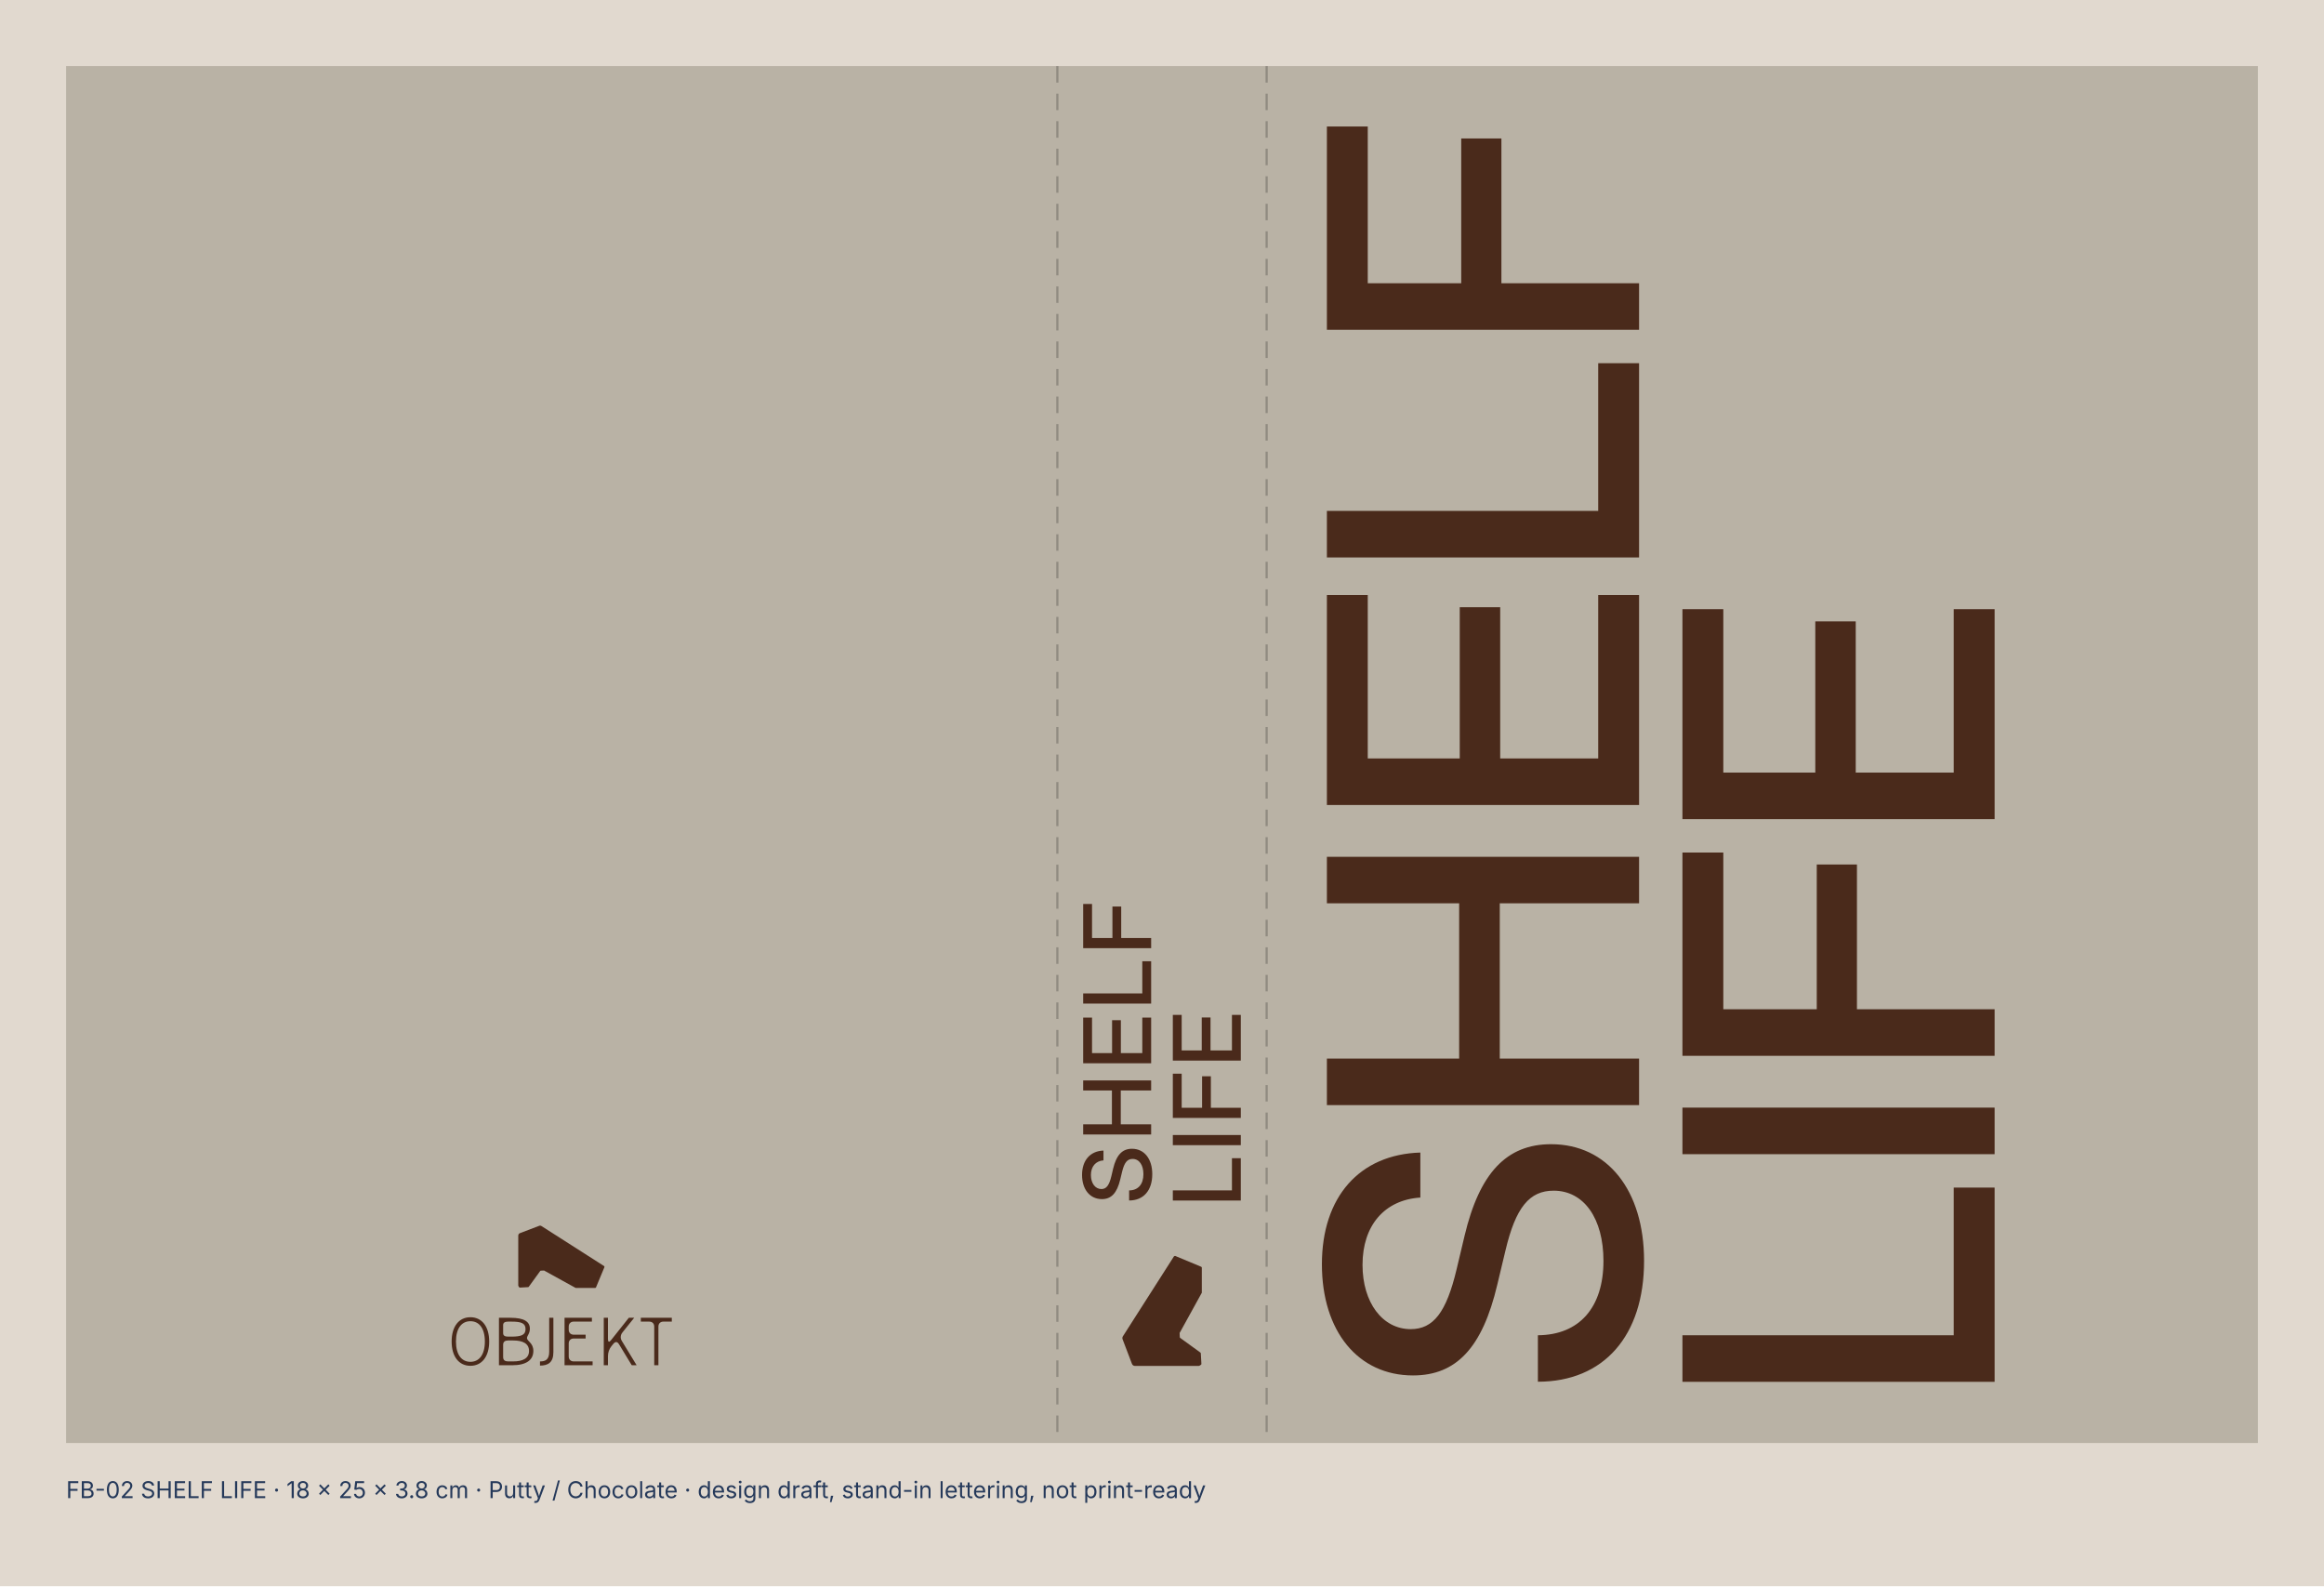
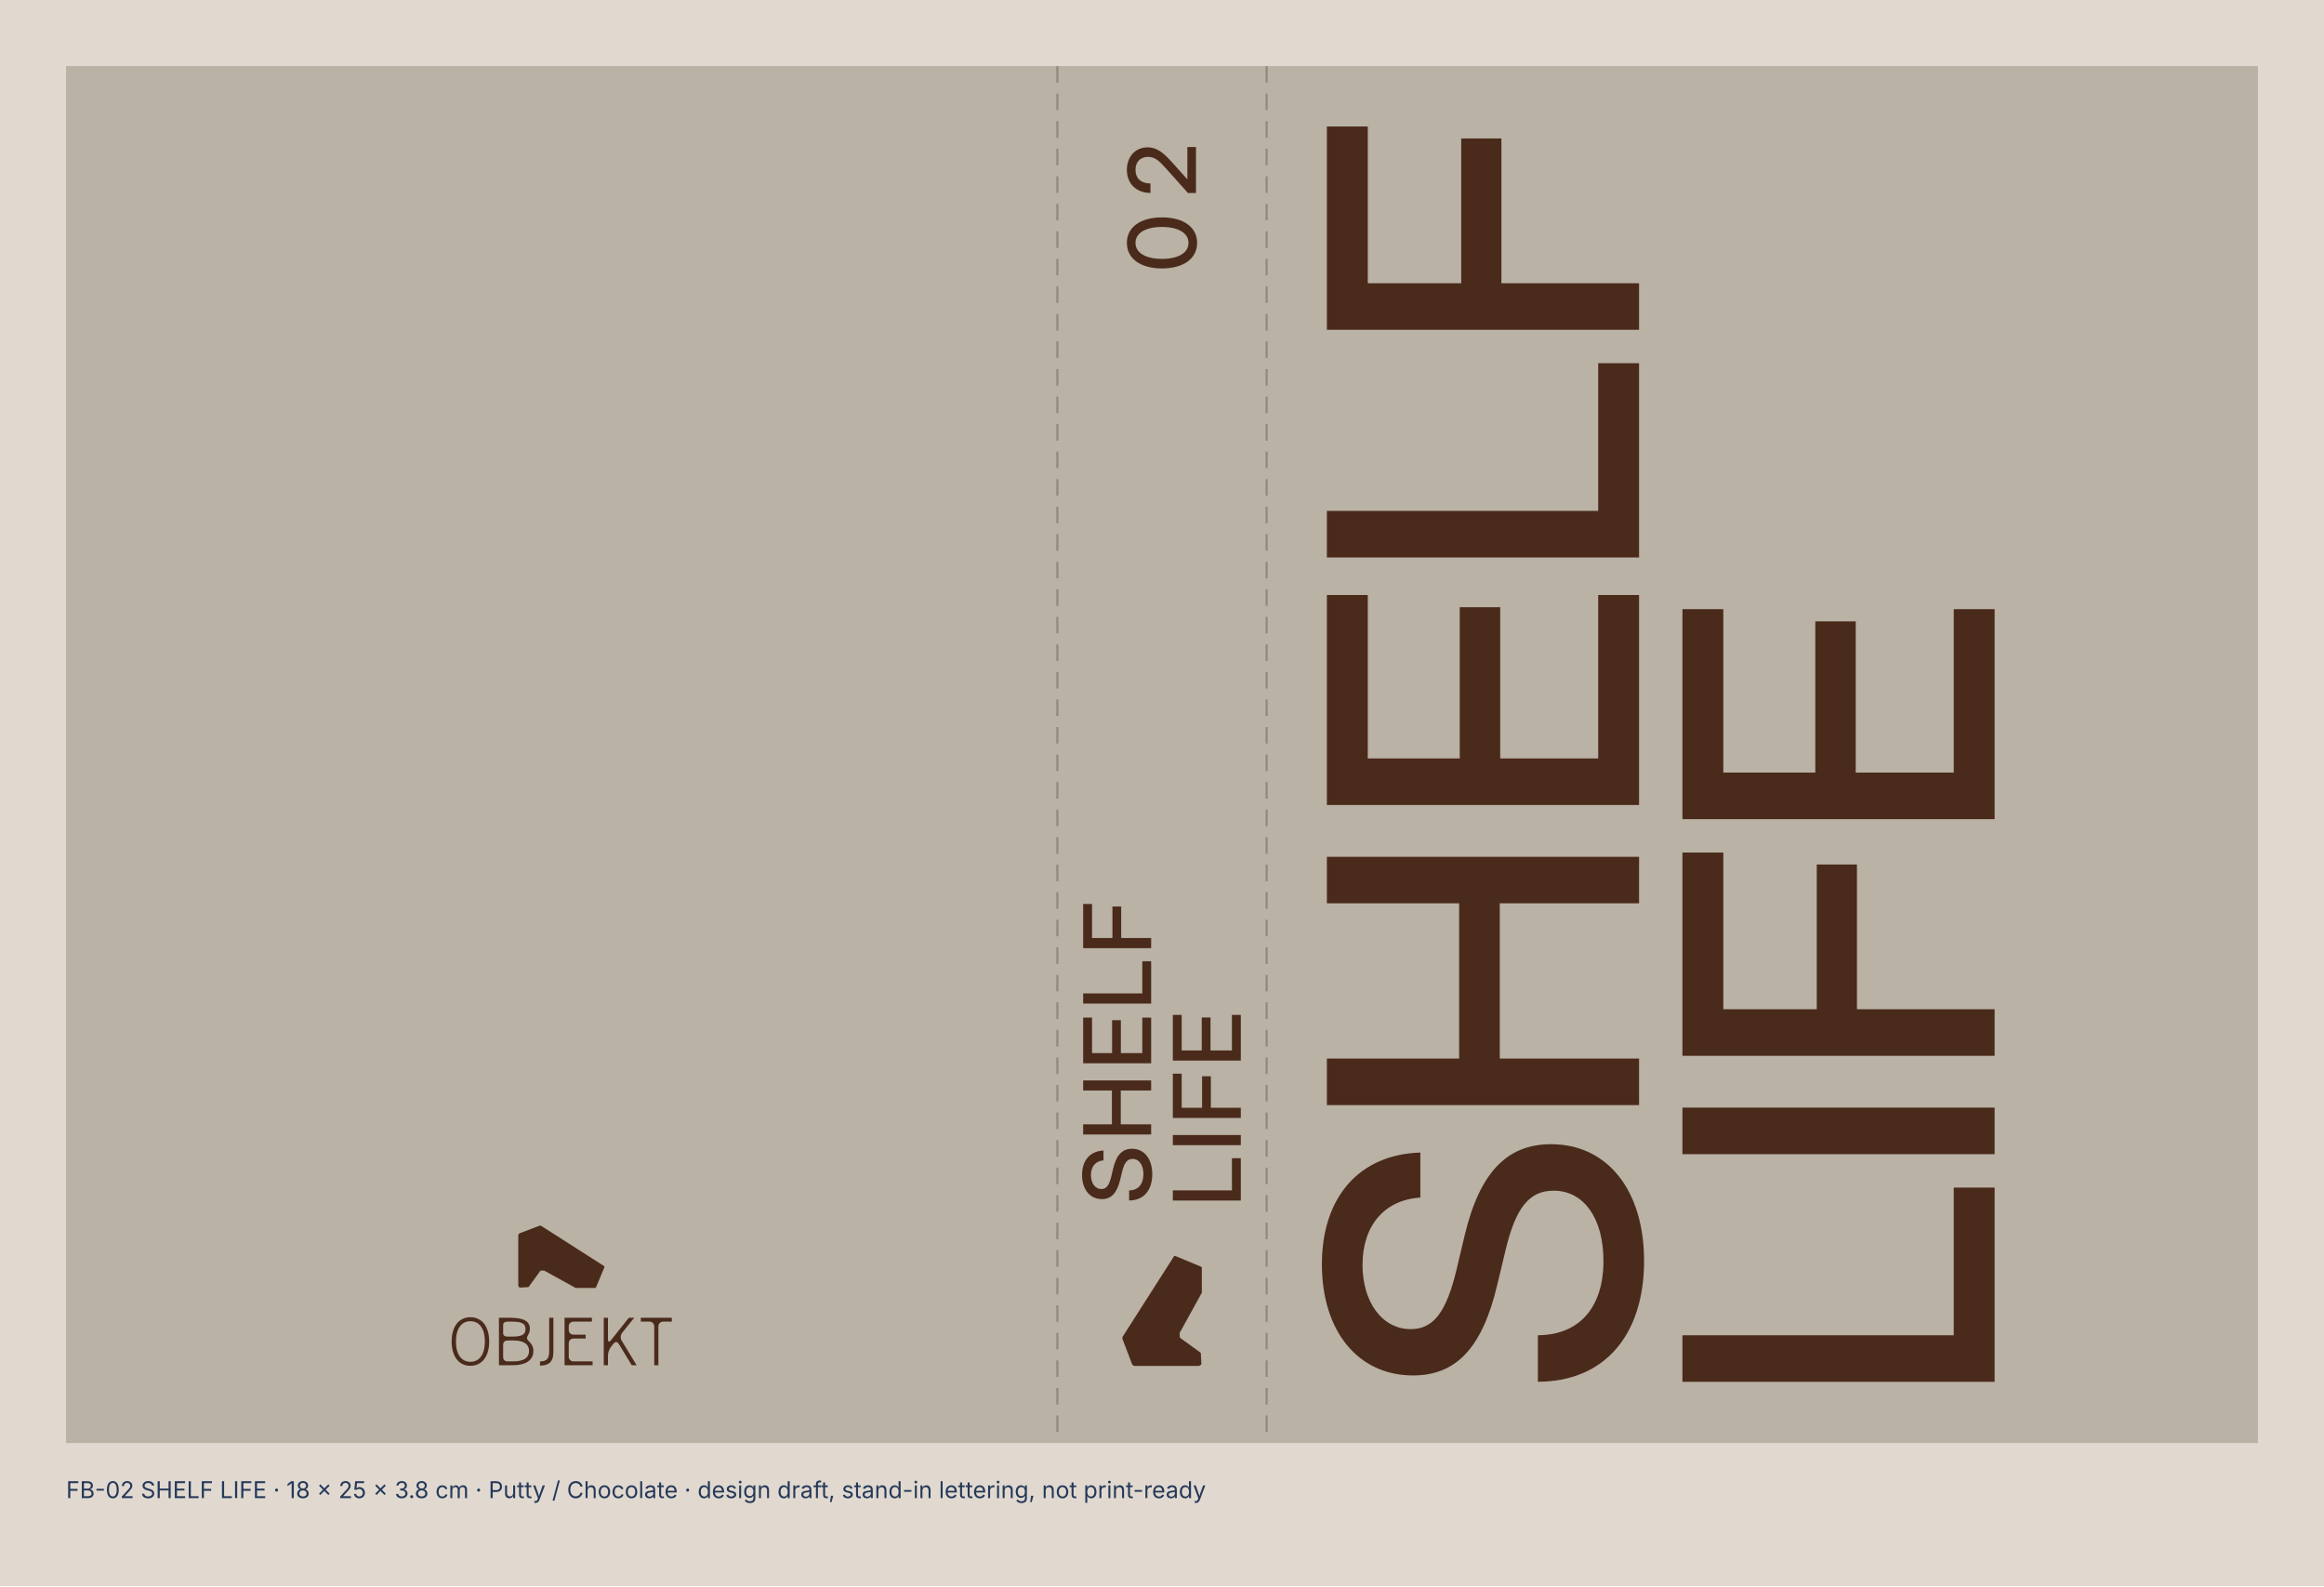
<svg xmlns="http://www.w3.org/2000/svg" viewBox="0 0 422 288" width="1266" height="864">
  <rect width="100%" height="100%" fill="#E1D9CF" />
  <g transform="translate(12 12)">
    <clipPath id="flat2">
      <rect x="0" y="0" width="398" height="250" />
    </clipPath>
    <g clip-path="url(#flat2)">
      <rect x="0" y="0" width="398" height="250" fill="#B9B2A5" />
      <text transform="translate(285.63 241.73) rotate(-90)" font-family="Galak Round, Inter Display, Inter, Helvetica, Arial, sans-serif" font-size="77.90" font-weight="500" letter-spacing="-0.93" fill="#4A2A1B">SHELF</text>
      <text transform="translate(350.19 244.06) rotate(-90)" font-family="Galak Round, Inter Display, Inter, Helvetica, Arial, sans-serif" font-size="77.90" font-weight="500" letter-spacing="-0.93" fill="#4A2A1B">LIFE</text>
      <path transform="translate(70.0 210.5) scale(0.05089)" fill="#4A2A1B" fill-rule="evenodd" d="M237.93 214.35L237.93 35.99C237.93 32.22 240.26 28.84 243.79 27.49L312.45 1.31C315.22 0.25 318.33 0.57 320.83 2.18L544.47 145.04C544.47 145.54 545.85 147.70 545.61 148.14L515.17 221.26C514.64 222.24 513.62 222.84 512.51 222.84L443.13 222.84C442.31 222.84 441.53 222.51 440.96 221.93L331.76 161.71C331.16 161.09 330.32 160.76 329.46 160.79L318.50 161.27C317.45 161.32 316.50 161.90 315.99 162.82L275.60 218.47C275.10 219.38 274.17 219.96 273.13 220.02L243.72 221.66C242.61 221.72 241.55 221.16 240.97 220.21L238.37 215.92C238.09 215.45 237.93 214.90 237.93 214.35Z M67.19 486.50C98.31 486.50 118.73 461.35 118.73 414.03C118.73 366.72 98.31 341.57 67.19 341.57C36.06 341.57 15.64 366.72 15.64 414.03C15.64 461.35 36.06 486.50 67.19 486.50ZM67.19 327.38C108.27 327.38 134.17 360.50 134.17 414.03C134.17 467.57 108.27 500.69 67.19 500.69C26.10 500.69 0.20 467.57 0.20 414.03C0.20 360.50 26.10 327.38 67.19 327.38Z M219.82 485.00C254.68 485.00 276.35 473.80 276.35 447.65C276.35 421.50 254.68 410.30 219.82 410.30L201.40 410.30C190.94 410.30 183.96 414.53 183.96 425.74L183.96 469.56C183.96 480.77 190.94 485.00 201.40 485.00L219.82 485.00ZM213.60 396.60C248.46 396.60 263.90 390.88 263.90 369.71C263.90 348.55 248.46 343.07 213.60 343.07L201.40 343.07C190.94 343.07 183.96 346.30 183.96 355.27L183.96 384.40C183.96 393.37 190.94 396.60 201.40 396.60L213.60 396.60ZM291.78 447.65C291.78 480.02 266.39 498.70 216.59 498.70L169.02 498.70L169.02 329.37L209.86 329.37C259.66 329.37 279.33 343.56 279.33 368.47C279.33 386.15 269.13 393.37 269.13 401.58C269.13 413.54 291.78 418.27 291.78 447.65Z M315.43 485.00C333.61 485.25 348.30 479.77 348.30 450.64L348.30 329.37L363.24 329.37L363.24 452.13C363.24 489.23 343.82 499.94 315.43 499.94L315.43 485.00Z M503.18 485.00L503.18 498.70L403.08 498.70L403.08 329.37L500.69 329.37L500.69 343.07L435.45 343.07C424.99 343.07 418.02 350.04 418.02 360.50L418.02 372.20C418.02 382.66 424.99 389.63 435.45 389.63L478.28 389.63L478.28 403.33L435.45 403.33C424.99 403.33 418.02 410.30 418.02 420.76L418.02 467.57C418.02 478.03 424.99 485.00 435.45 485.00L503.18 485.00Z M632.41 329.37L651.59 329.37L610.25 380.92C605.27 387.14 603.53 392.62 603.53 398.35C603.53 402.83 604.52 407.06 608.01 412.79L660.30 498.70L642.87 498.70L598.30 425.24C594.31 418.52 591.08 416.03 587.34 416.03C584.11 416.03 580.87 417.77 576.39 423.25L570.16 430.97C562.44 440.68 557.96 453.13 557.96 466.08L557.96 498.70L543.02 498.70L543.02 329.37L557.96 329.37L557.96 403.33C557.96 411.79 559.45 414.78 561.70 414.78C563.44 414.78 565.93 413.04 569.91 408.06L632.41 329.37Z M723.05 360.50C723.05 350.04 716.08 343.07 705.62 343.07L675.24 343.07L675.24 329.37L785.80 329.37L785.80 343.07L755.42 343.07C744.96 343.07 737.99 350.04 737.99 360.50L737.99 498.70L723.05 498.70L723.05 360.50Z" />
      <path transform="translate(191.76 236.0) rotate(-90) scale(0.06494) translate(-238 0)" fill="#4A2A1B" fill-rule="evenodd" d="M237.93 214.35L237.93 35.99C237.93 32.22 240.26 28.84 243.79 27.49L312.45 1.31C315.22 0.25 318.33 0.57 320.83 2.18L544.47 145.04C544.47 145.54 545.85 147.70 545.61 148.14L515.17 221.26C514.64 222.24 513.62 222.84 512.51 222.84L443.13 222.84C442.31 222.84 441.53 222.51 440.96 221.93L331.76 161.71C331.16 161.09 330.32 160.76 329.46 160.79L318.50 161.27C317.45 161.32 316.50 161.90 315.99 162.82L275.60 218.47C275.10 219.38 274.17 219.96 273.13 220.02L243.72 221.66C242.61 221.72 241.55 221.16 240.97 220.21L238.37 215.92C238.09 215.45 237.93 214.90 237.93 214.35Z" />
      <text transform="translate(197.03 206.59) rotate(-90)" font-family="Galak Round, Inter Display, Inter, Helvetica, Arial, sans-serif" font-size="16.97" font-weight="500" letter-spacing="0.85" fill="#4A2A1B">SHELF</text>
      <text transform="translate(213.31 207.10) rotate(-90)" font-family="Galak Round, Inter Display, Inter, Helvetica, Arial, sans-serif" font-size="16.97" font-weight="500" letter-spacing="0.85" fill="#4A2A1B">LIFE</text>
+       <text transform="translate(205.17 14.00) rotate(-90)" font-family="Galak Round, Inter Display, Inter, Helvetica, Arial, sans-serif" font-size="16.97" font-weight="500" letter-spacing="3.06" text-anchor="end" fill="#4A2A1B">02</text>
      <line x1="180" y1="0" x2="180" y2="250" stroke="#000" stroke-opacity=".22" stroke-width=".4" stroke-dasharray="3 2" />
      <line x1="218" y1="0" x2="218" y2="250" stroke="#000" stroke-opacity=".22" stroke-width=".4" stroke-dasharray="3 2" />
    </g>
  </g>
  <text x="12" y="272" font-family="Inter, Helvetica, Arial, sans-serif" font-size="4.2" fill="#25395A">FB-02 SHELF LIFE · 18 × 25 × 3.8 cm · Putty / Chocolate · design draft, stand-in lettering, not print-ready</text>
</svg>
